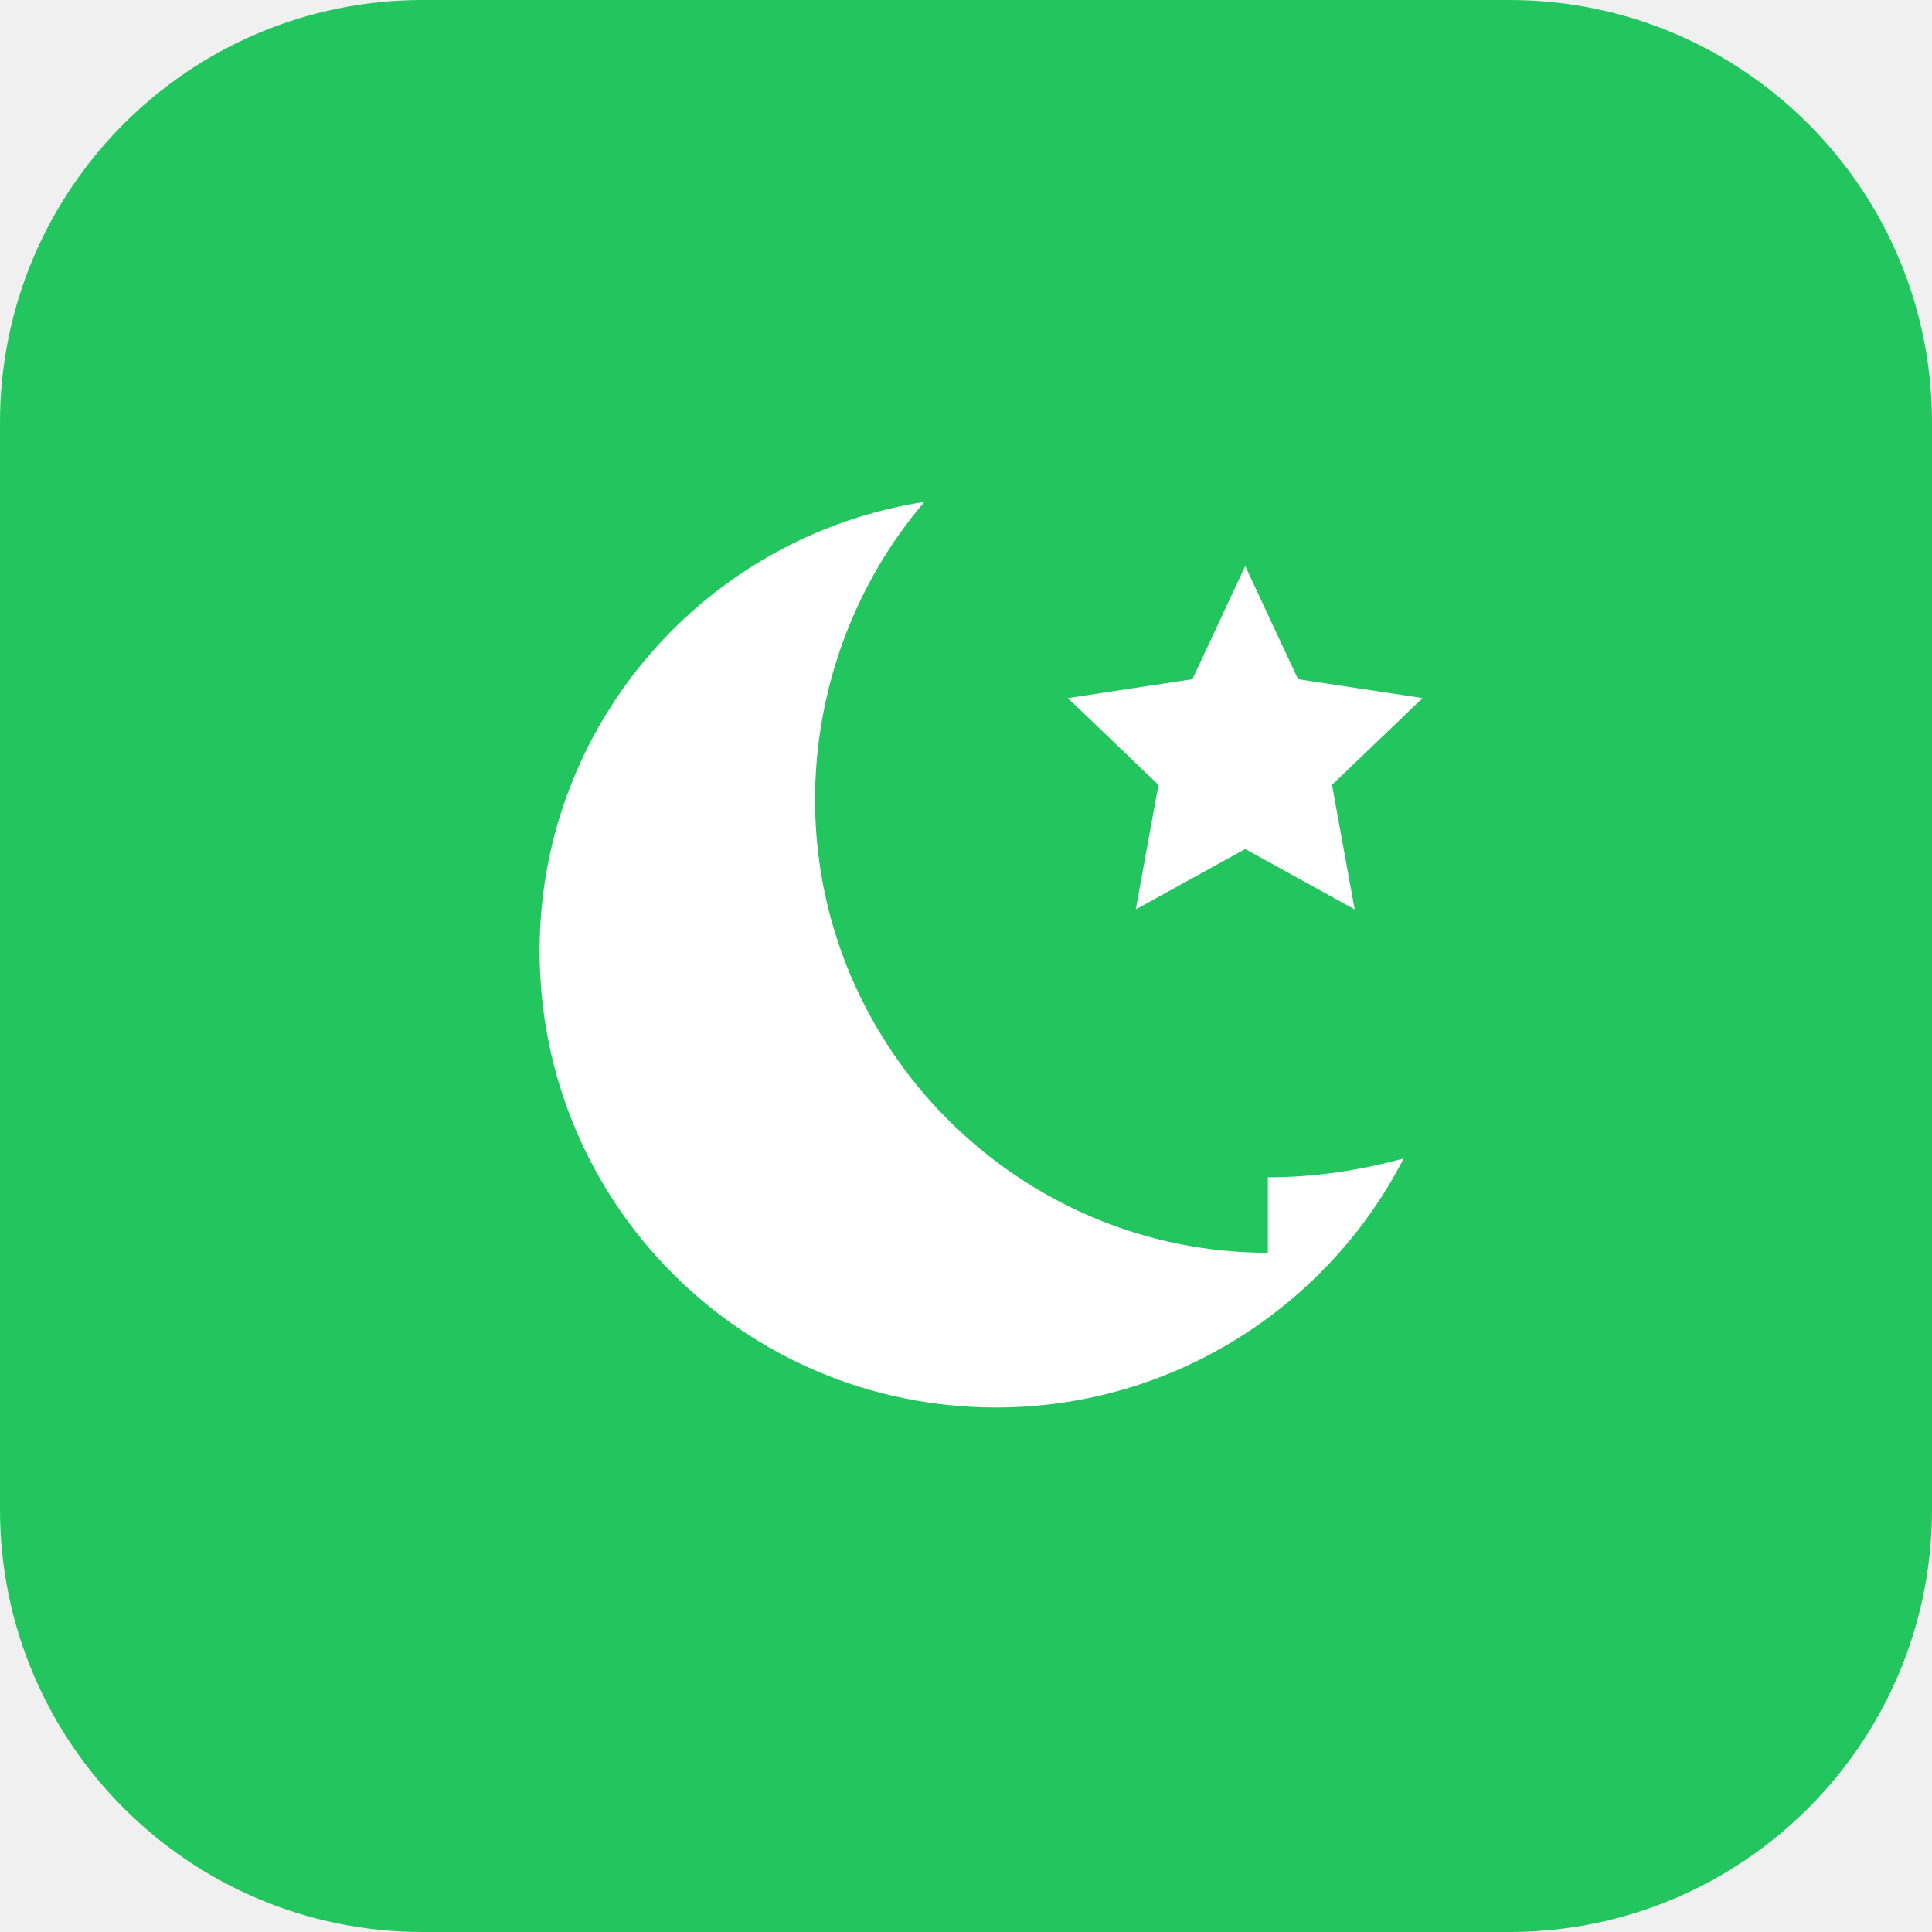
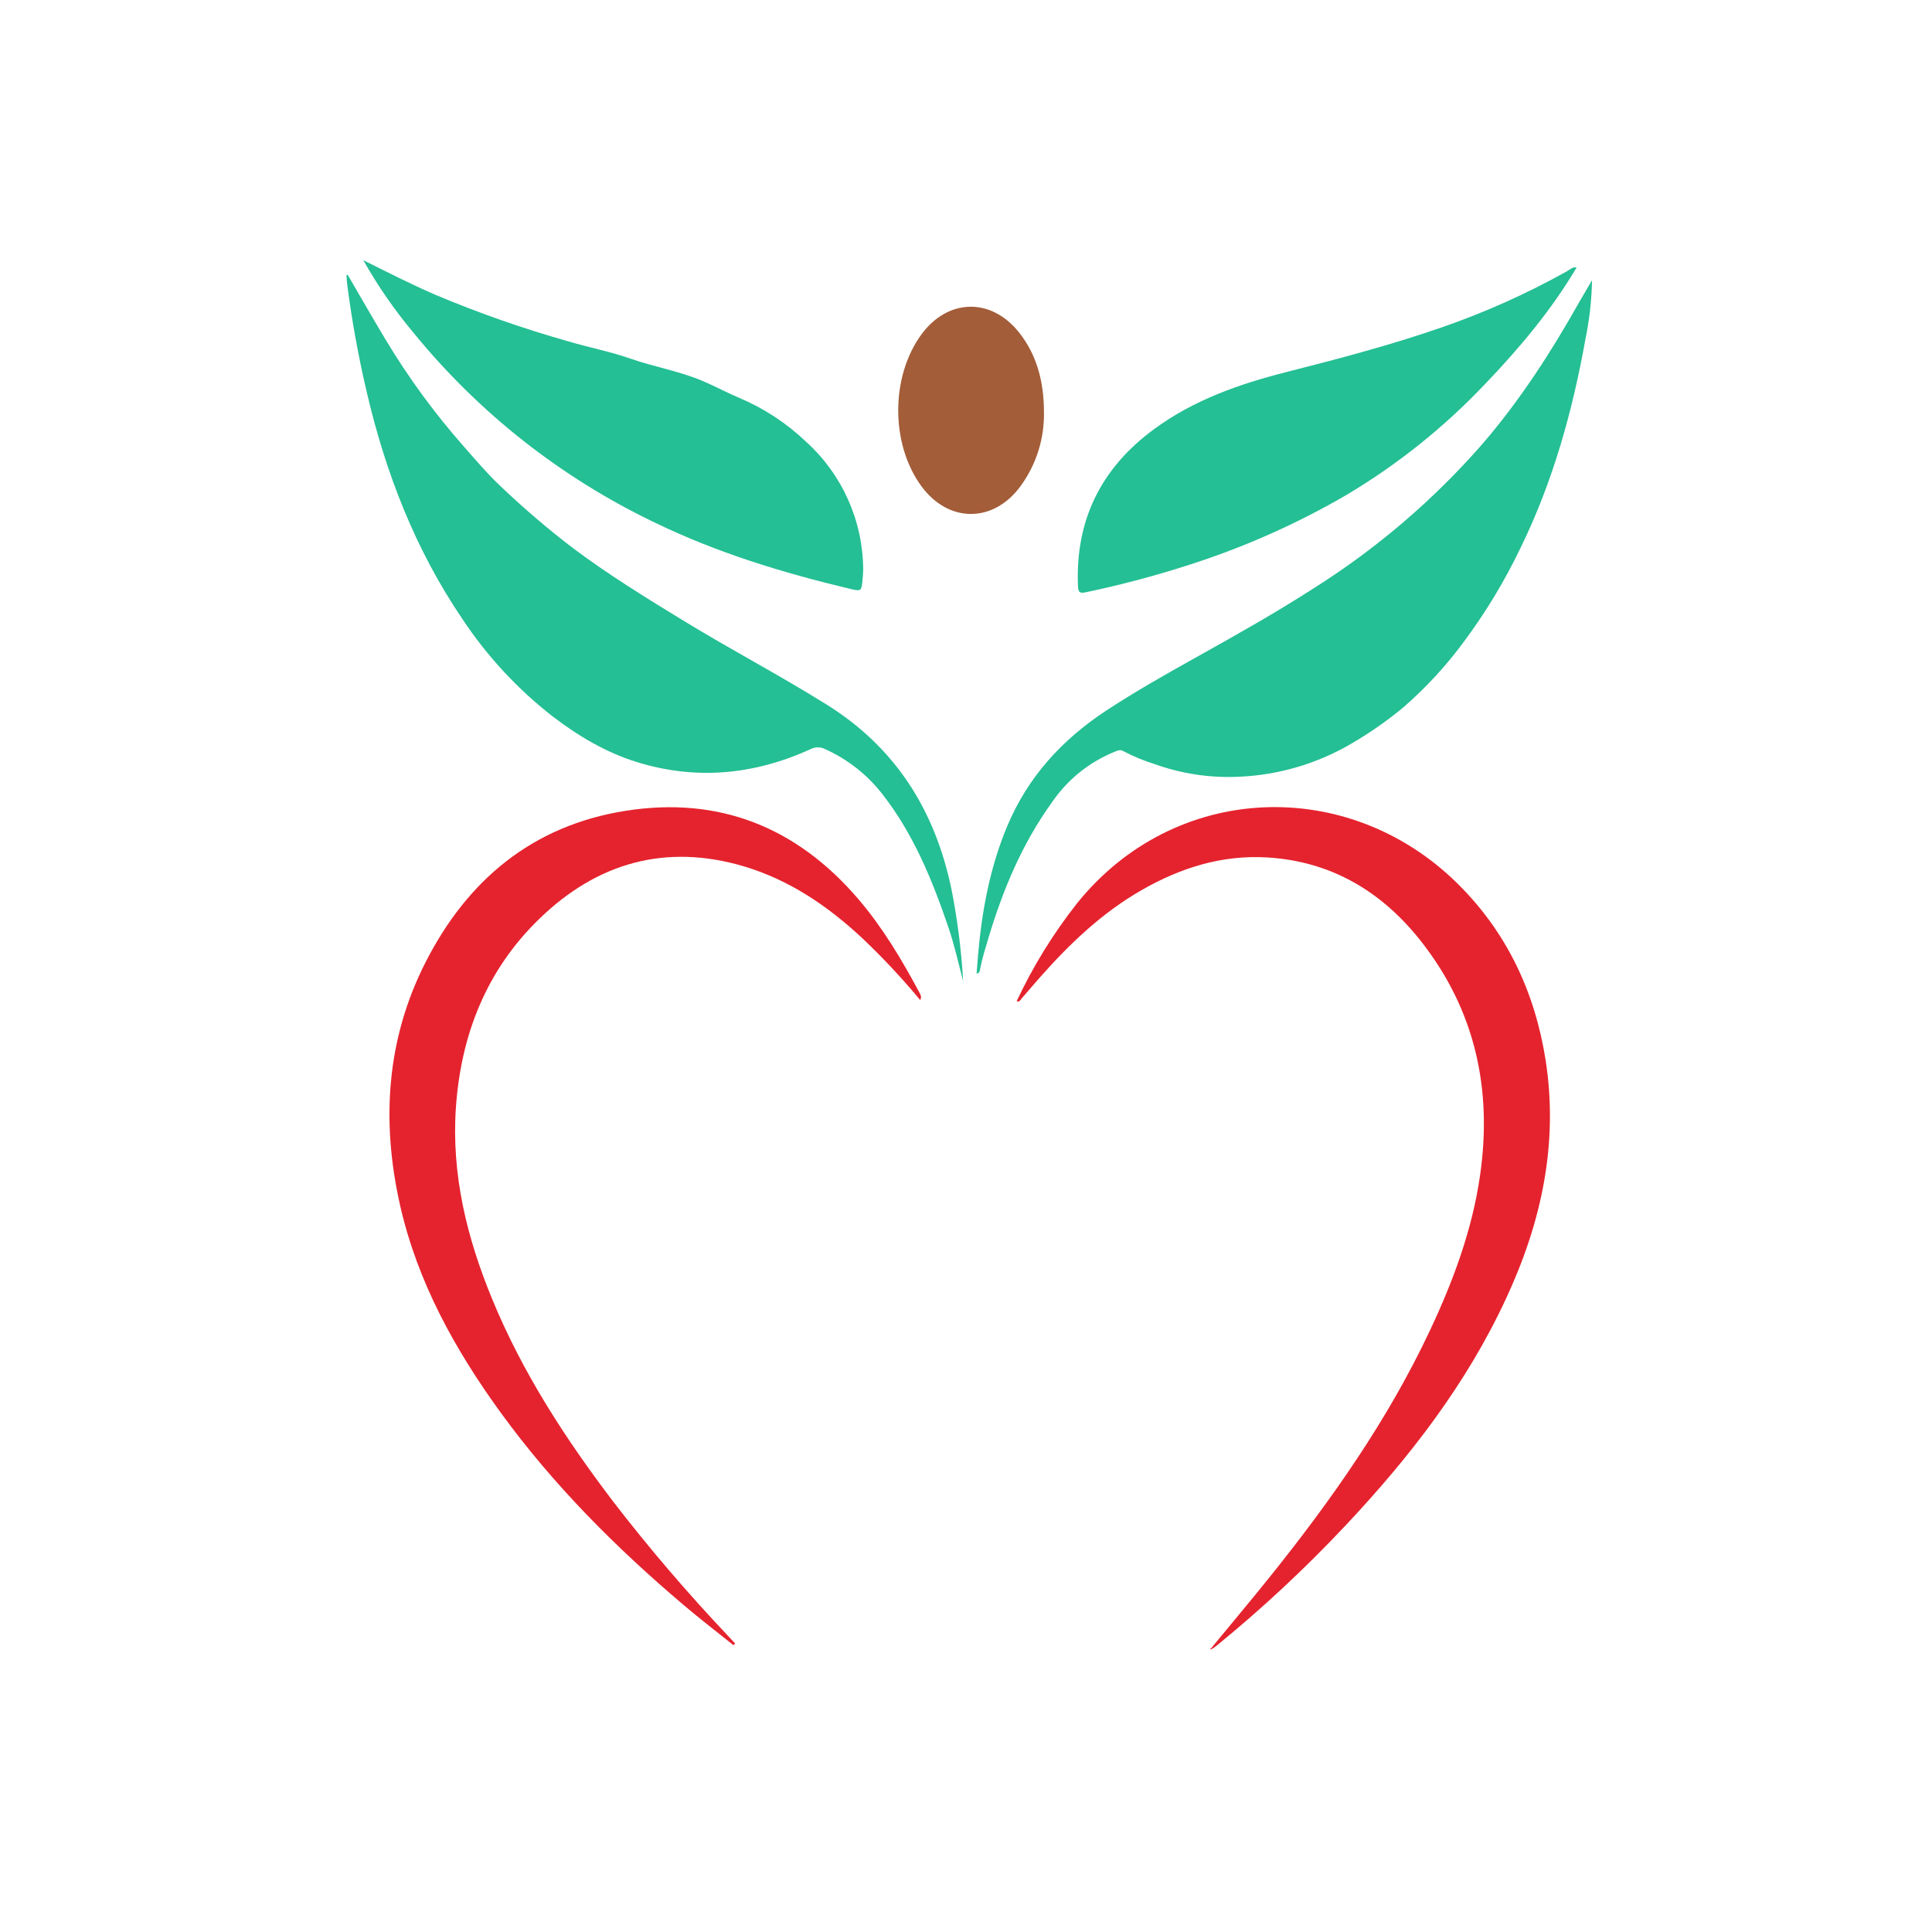
- <svg xmlns="http://www.w3.org/2000/svg" width="512" height="512" viewBox="0 0 512 512" fill="none">
-   <rect width="512" height="512" rx="112" fill="#22C55E" />
-   <path d="M336 332c-66 0-120-54-120-120 0-30 11-58 29-79-58 9-102 59-102 119 0 67 54 121 121 121 47 0 88-27 108-66-11 3-23 5-36 5z" fill="#FFFFFF" />
-   <path d="M330 150l14 30 33 5-24 23 6 33-29-16-29 16 6-33-24-23 33-5z" fill="#FFFFFF" />
+ <svg xmlns="http://www.w3.org/2000/svg" viewBox="0 0 513 513">
+   <g id="fondo">
+     <rect width="513" height="513" fill="#fff" />
+   </g>
+   <g id="imagotipo">
+     <path d="M319.79,437.72c5.23-6.35,10.53-12.65,15.68-19.07,16.26-20.29,31.16-41.47,42.28-65.09,6.18-13.11,11.23-26.65,13.33-41.05,3.36-22.95-1.18-44.08-15.72-62.52-10.4-13.17-23.86-21.18-40.89-22.16-11.91-.69-22.87,2.75-33.13,8.63-10.53,6-19.18,14.27-27.16,23.3-1.62,1.83-3.2,3.71-4.81,5.55-.32.37-.53,1-1.3.7a133.8,133.8,0,0,1,16.1-26.08c26-32.2,71.92-33.77,100.9-5.22,13.12,12.93,20.57,28.78,23.44,46.84C412,303.84,407.39,324.84,398,345c-10.49,22.62-25.53,42.06-42.5,60.11A354.26,354.26,0,0,1,321,437.27a11.9,11.9,0,0,1-1,.7Z" transform="translate(1.88 -0.16)" fill="#e5232e" />
+     <path d="M192.87,437c-4.42-3.55-8.93-7-13.25-10.68-18-15.25-34.56-31.85-48.46-50.95-12.23-16.81-22.19-34.78-26.83-55.26-5-22.23-3.63-44,6.79-64.45,11.12-21.86,28.42-36.3,53.07-40.2,24.9-3.95,45.56,4.37,61.89,23.49,6.4,7.49,11.42,15.91,16.06,24.56.34.64.81,1.28.32,2.2A187.66,187.66,0,0,0,227,249.2c-9.13-8.51-19.3-15.4-31.35-19-20.79-6.16-39-.93-54.29,13.9-14.11,13.65-20.86,30.86-22.19,50.22-1.21,17.71,2.92,34.48,9.61,50.72,8.07,19.62,19.51,37.22,32.29,54a461.25,461.25,0,0,0,30.26,35.38l2,2.14Z" transform="translate(1.88 -0.16)" fill="#e5232e" />
+     <path d="M420.85,74.55a85.27,85.27,0,0,1-1.74,15.6c-3.43,19.16-8.61,37.79-17.18,55.36A150.57,150.57,0,0,1,387,170.31a107.33,107.33,0,0,1-16.4,17.8,102.61,102.61,0,0,1-13.78,9.58,64.34,64.34,0,0,1-29.59,8.71,58,58,0,0,1-22.47-3.33,49.39,49.39,0,0,1-8.44-3.5c-.81-.46-1.45-.1-2.12.16a36.85,36.85,0,0,0-16.67,13.35c-7.92,10.93-13.06,23.19-16.91,36-.82,2.73-1.67,5.46-2.24,8.27-.08.44,0,1.14-.95,1.34.12-1.58.24-3.07.36-4.56,1-11.85,3.12-23.44,7.73-34.49,5.45-13.08,14.51-23,26.24-30.74,7.84-5.15,16-9.76,24.18-14.32,10.5-5.86,21-11.77,31.09-18.27a203.74,203.74,0,0,0,44.73-38.29c10-11.61,18.25-24.41,25.74-37.73C418.58,78.4,419.72,76.48,420.85,74.55Z" transform="translate(1.88 -0.16)" fill="#24bf94" />
+     <path d="M90.44,73.13c3.35,5.73,6.63,11.51,10.06,17.19a192.84,192.84,0,0,0,20.71,28.32c3.21,3.64,6.35,7.37,9.88,10.68a230.27,230.27,0,0,0,19.24,16.43c9.45,7.08,19.47,13.24,29.53,19.38,12.49,7.62,25.45,14.42,37.86,22.18,18.25,11.42,28.63,28,33,48.76a177.41,177.41,0,0,1,3.14,24.63c-1.26-4.79-2.32-9.63-3.92-14.33-4.31-12.67-9.37-25-17.74-35.62a40,40,0,0,0-15-11.68,4.11,4.11,0,0,0-3.81,0c-14.95,6.81-30.37,8.33-46.16,3.44-8.19-2.54-15.44-6.84-22.3-12.07a109.32,109.32,0,0,1-24-25.87c-12.5-18.39-20.4-38.74-25.43-60.29Q92.15,90,90.28,75.46c-.1-.74-.1-1.49-.15-2.23Z" transform="translate(1.88 -0.16)" fill="#24bf94" />
+     <path d="M94.58,69.24c6.37,3.19,12.67,6.39,19.15,9.2a305.19,305.19,0,0,0,35.39,12.39c5.41,1.6,11,2.67,16.29,4.52,6.44,2.25,13.24,3.37,19.53,6.07,3.26,1.4,6.38,3.11,9.66,4.47a58.73,58.73,0,0,1,17.59,11.6,46.05,46.05,0,0,1,15.13,33.88,22.19,22.19,0,0,1-.15,2.44c-.29,3.39-.3,3.43-3.47,2.67-17.76-4.23-35.16-9.54-51.63-17.52a186.46,186.46,0,0,1-64.15-50.44A127.22,127.22,0,0,1,94.58,69.24Z" transform="translate(1.88 -0.16)" fill="#24bf94" />
+     <path d="M416.76,71.19c-6.75,11.37-15.19,21.43-24.3,30.93a171.51,171.51,0,0,1-36.66,29.37,210.45,210.45,0,0,1-40.67,18.24,268.44,268.44,0,0,1-28.69,7.69c-1.49.32-2,.14-2.08-1.52-.79-17.61,6.15-31.5,20.25-41.83,10.48-7.69,22.51-11.92,35-15.1,13.78-3.51,27.53-7.11,41-11.77a205.85,205.85,0,0,0,33.66-15.06c.78-.43,1.48-1.25,2.56-.93Z" transform="translate(1.88 -0.16)" fill="#24bf94" />
+     <path d="M275.32,109.39a32.3,32.3,0,0,1-6.25,19.9c-7.27,9.87-19.21,9.76-26.39-.16-8.11-11.19-8.07-29,.09-40.15,7-9.58,18.5-9.88,25.91-.58C273.55,94.52,275.28,101.71,275.32,109.39Z" transform="translate(1.88 -0.16)" fill="#a35d39" />
+     <path d="M416.79,71.21l0,0Z" transform="translate(1.88 -0.16)" fill="#21bf9a" />
+     <path d="M320,438c-.16,0-.42.15-.46.1-.16-.21.06-.28.22-.35Z" transform="translate(1.88 -0.16)" fill="#e42631" />
+   </g>
</svg>
